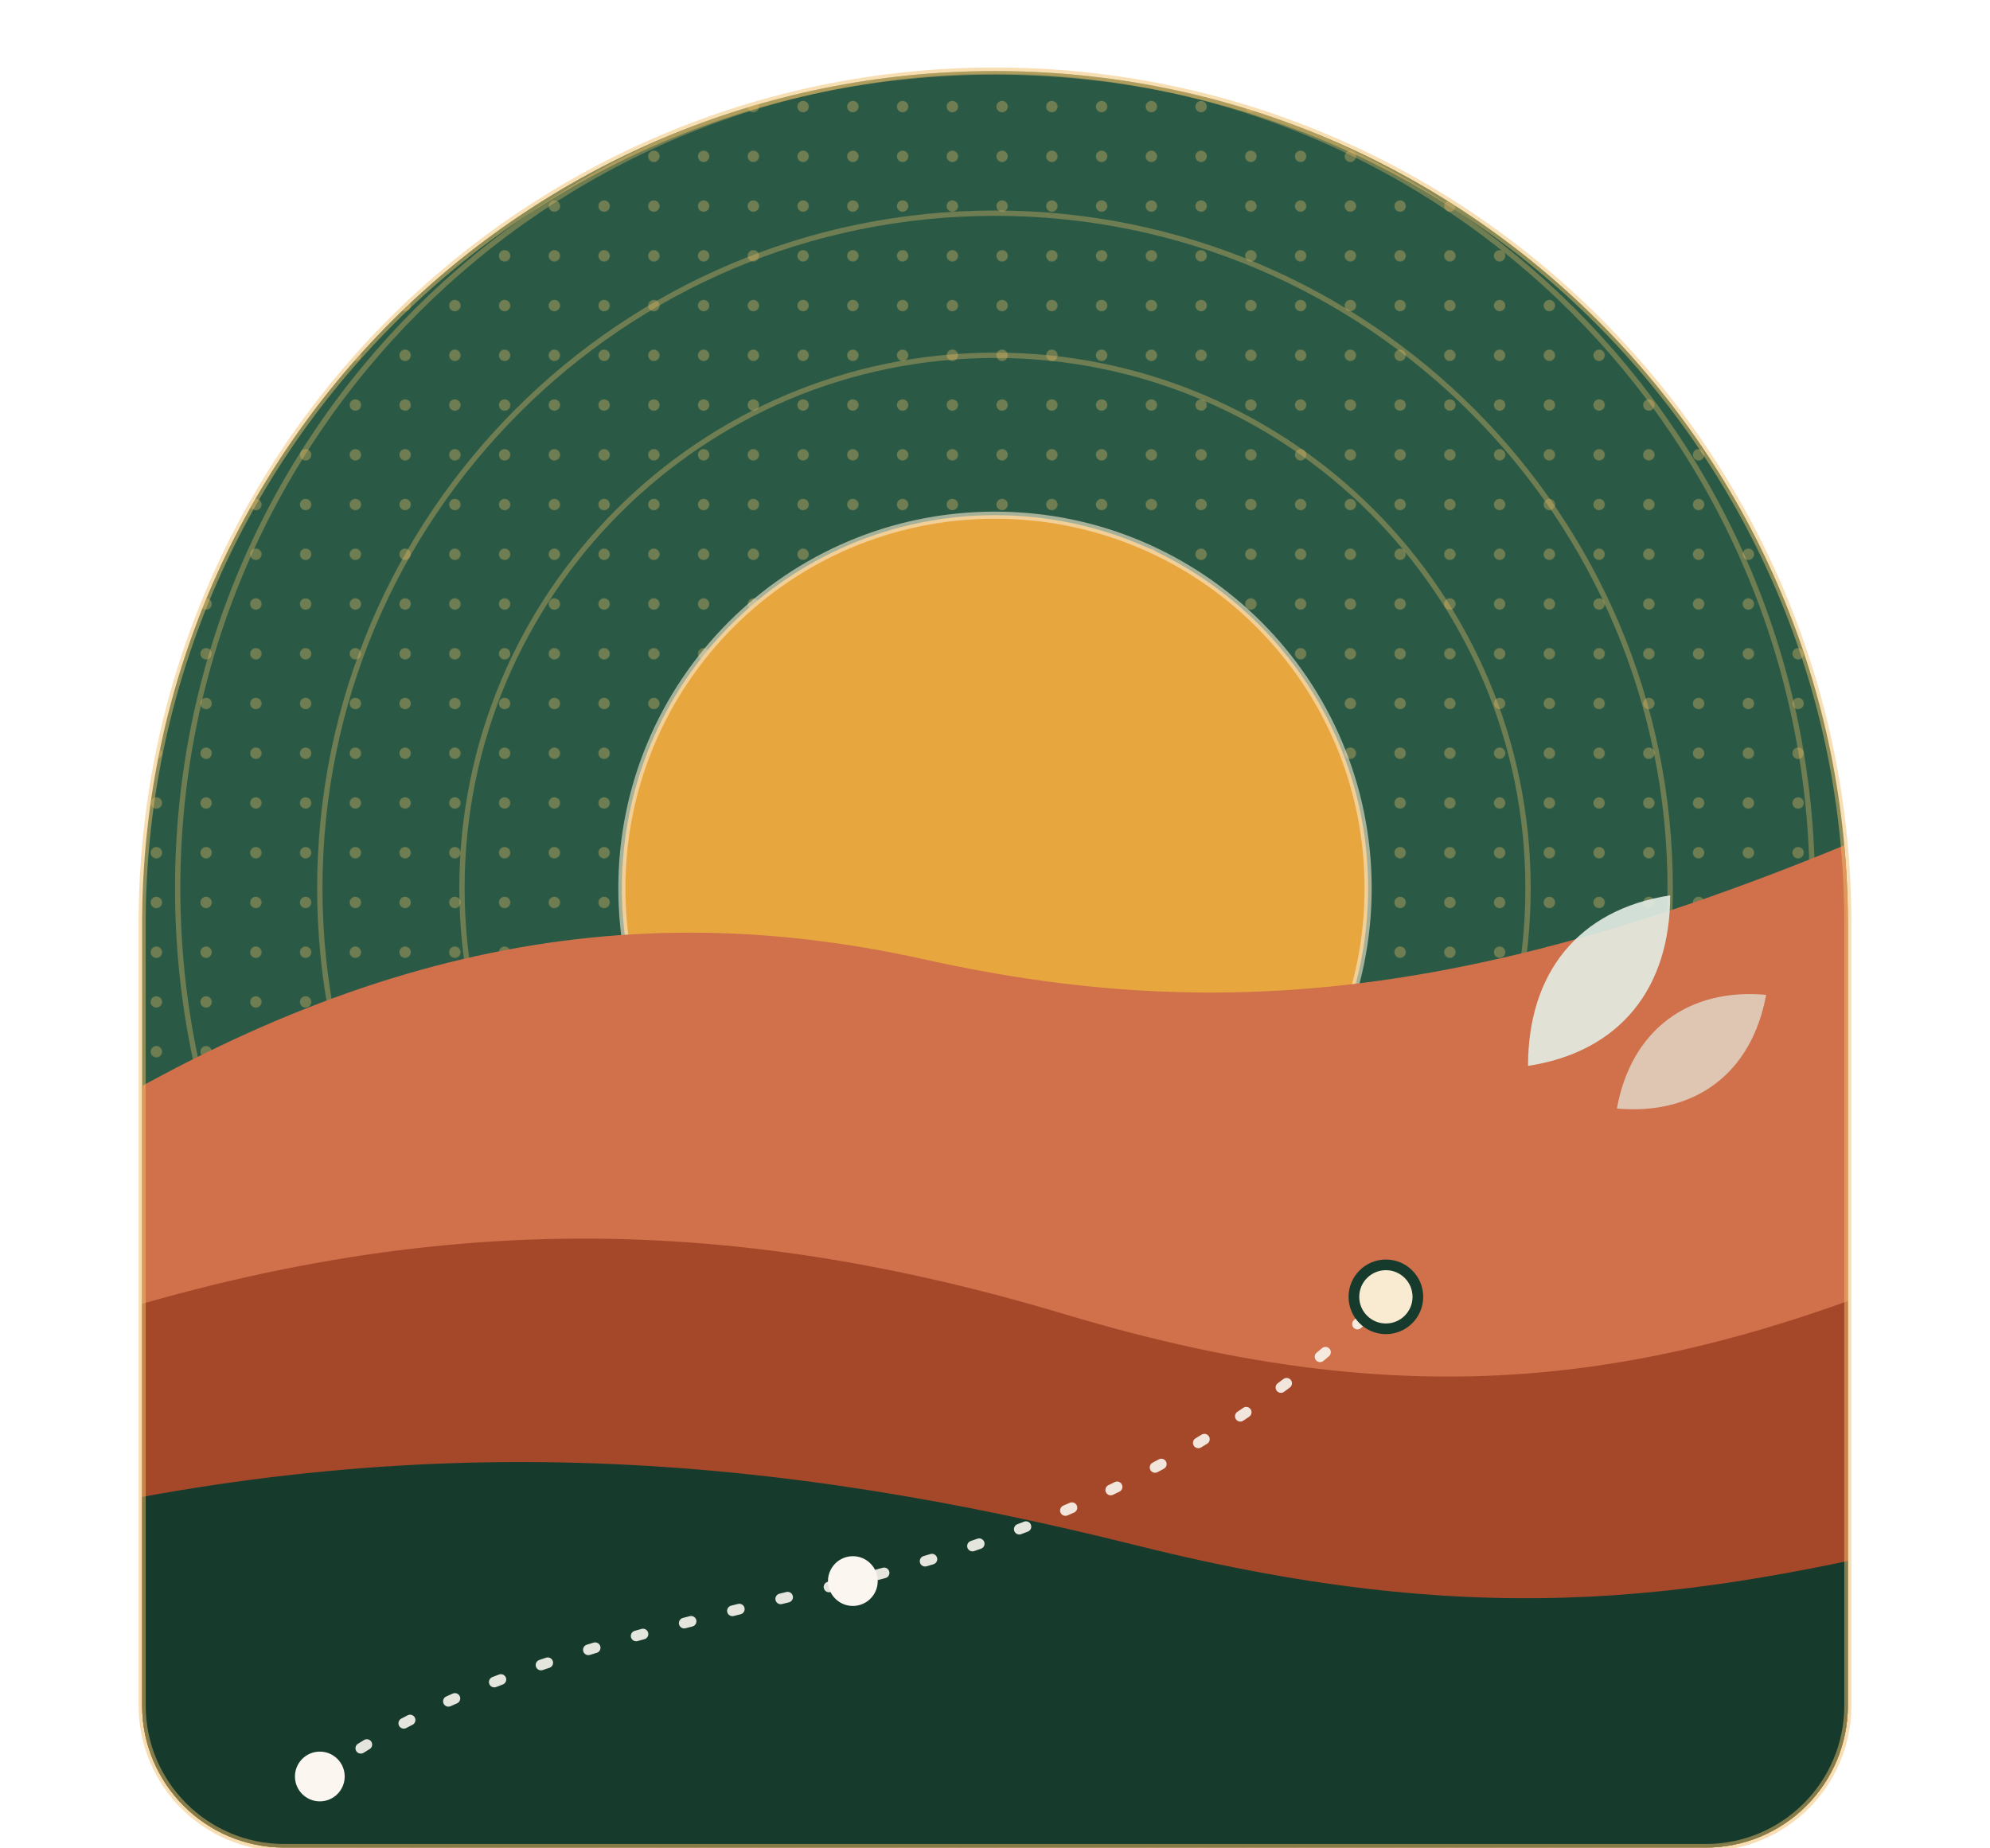
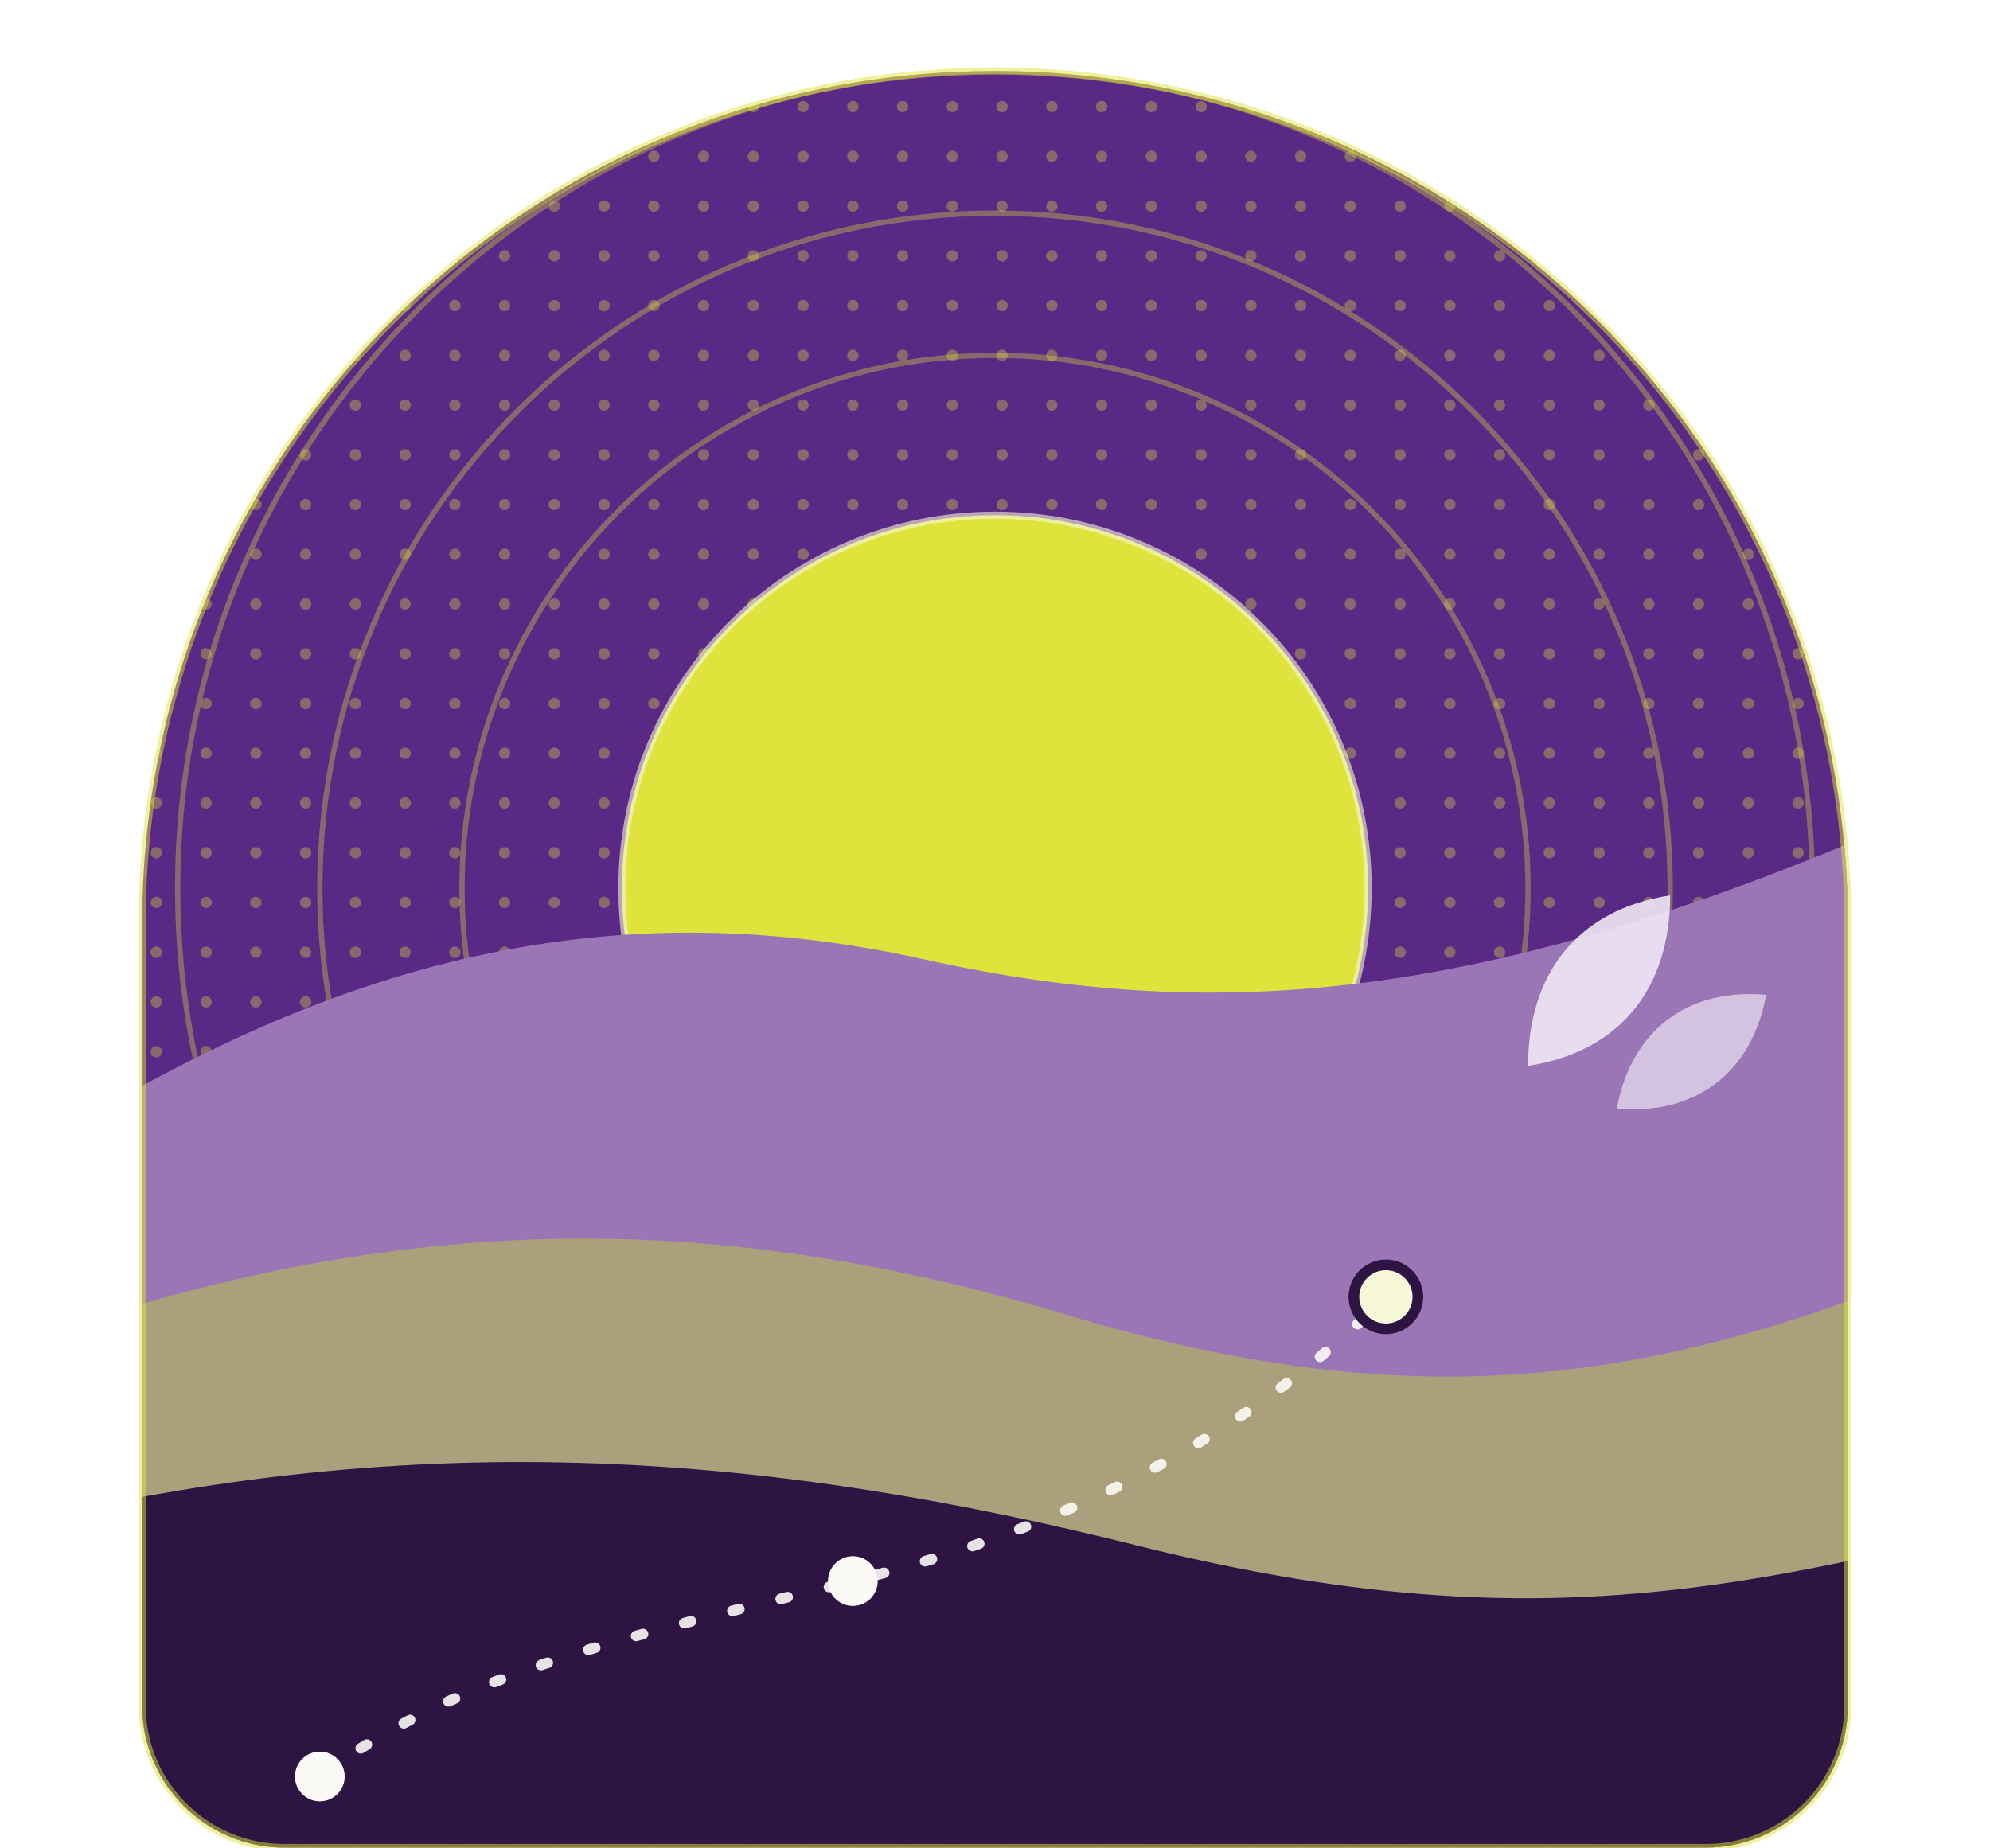
<svg xmlns="http://www.w3.org/2000/svg" viewBox="0 0 560 520" width="560" height="520">
  <defs>
    <clipPath id="c">
      <path d="M40 260a240 240 0 0 1 480 0v220a40 40 0 0 1-40 40H80a40 40 0 0 1-40-40Z" />
    </clipPath>
    <pattern id="dots" width="14" height="14" patternUnits="userSpaceOnUse">
-       <circle cx="2" cy="2" r="1.6" fill="#f0bd68" opacity=".35" />
+       <circle cx="2" cy="2" r="1.6" fill="#dee43c" opacity=".35" />
    </pattern>
  </defs>
  <g clip-path="url(#c)">
-     <rect width="560" height="520" fill="#2a5a46" />
+     <rect width="560" height="520" fill="#5a2885" />
    <rect width="560" height="520" fill="url(#dots)" />
-     <g fill="none" stroke="#f0bd68" stroke-width="1.5" opacity=".35">
+     <g fill="none" stroke="#dee43c" stroke-width="1.5" opacity=".35">
      <circle cx="280" cy="250" r="150" />
      <circle cx="280" cy="250" r="190" />
      <circle cx="280" cy="250" r="230" />
    </g>
-     <circle cx="280" cy="250" r="105" fill="#e8a63f" />
-     <circle cx="280" cy="250" r="105" fill="none" stroke="#f8ebd2" stroke-width="2" opacity=".6" />
-     <path d="M0 330c90-60 170-80 260-60s170 10 300-50v300H0Z" fill="#d0714b" />
-     <path d="M0 380c110-40 200-40 300-10s170 20 260-20v170H0Z" fill="#a5482a" />
-     <path d="M0 430c120-30 220-20 320 5s160 15 240-5v90H0Z" fill="#163a2c" />
-     <path d="M90 500c40-30 90-40 150-55s110-40 150-80" fill="none" stroke="#fbf7f0" stroke-width="3" stroke-linecap="round" stroke-dasharray="2 12" opacity=".9" />
-     <circle cx="90" cy="500" r="7" fill="#fbf7f0" />
-     <circle cx="240" cy="445" r="7" fill="#fbf7f0" />
-     <circle cx="390" cy="365" r="9" fill="#f8ebd2" stroke="#163a2c" stroke-width="3" />
-     <g fill="#e4ede6" opacity=".9">
+     <circle cx="280" cy="250" r="105" fill="#dee43c" />
+     <circle cx="280" cy="250" r="105" fill="none" stroke="#f7f8d9" stroke-width="2" opacity=".6" />
+     <path d="M0 330c90-60 170-80 260-60s170 10 300-50v300H0Z" fill="#9b76b7" />
+     <path d="M0 380c110-40 200-40 300-10s170 20 260-20v170H0Z" fill="#aaa17c" />
+     <path d="M0 430c120-30 220-20 320 5s160 15 240-5v90H0Z" fill="#2e1442" />
+     <path d="M90 500c40-30 90-40 150-55s110-40 150-80" fill="none" stroke="#fbfaf6" stroke-width="3" stroke-linecap="round" stroke-dasharray="2 12" opacity=".9" />
+     <circle cx="90" cy="500" r="7" fill="#fbfaf6" />
+     <circle cx="240" cy="445" r="7" fill="#fbfaf6" />
+     <circle cx="390" cy="365" r="9" fill="#f7f8d9" stroke="#2e1442" stroke-width="3" />
+     <g fill="#efe8f4" opacity=".9">
      <path d="M430 300c0-26 14-44 40-48 0 26-14 44-40 48Z" />
      <path d="M455 312c4-22 20-34 42-32-4 22-20 34-42 32Z" opacity=".75" />
    </g>
  </g>
-   <path d="M40 260a240 240 0 0 1 480 0v220a40 40 0 0 1-40 40H80a40 40 0 0 1-40-40Z" fill="none" stroke="#f0bd68" stroke-width="2" opacity=".5" />
+   <path d="M40 260a240 240 0 0 1 480 0v220a40 40 0 0 1-40 40H80a40 40 0 0 1-40-40Z" fill="none" stroke="#dee43c" stroke-width="2" opacity=".5" />
</svg>
